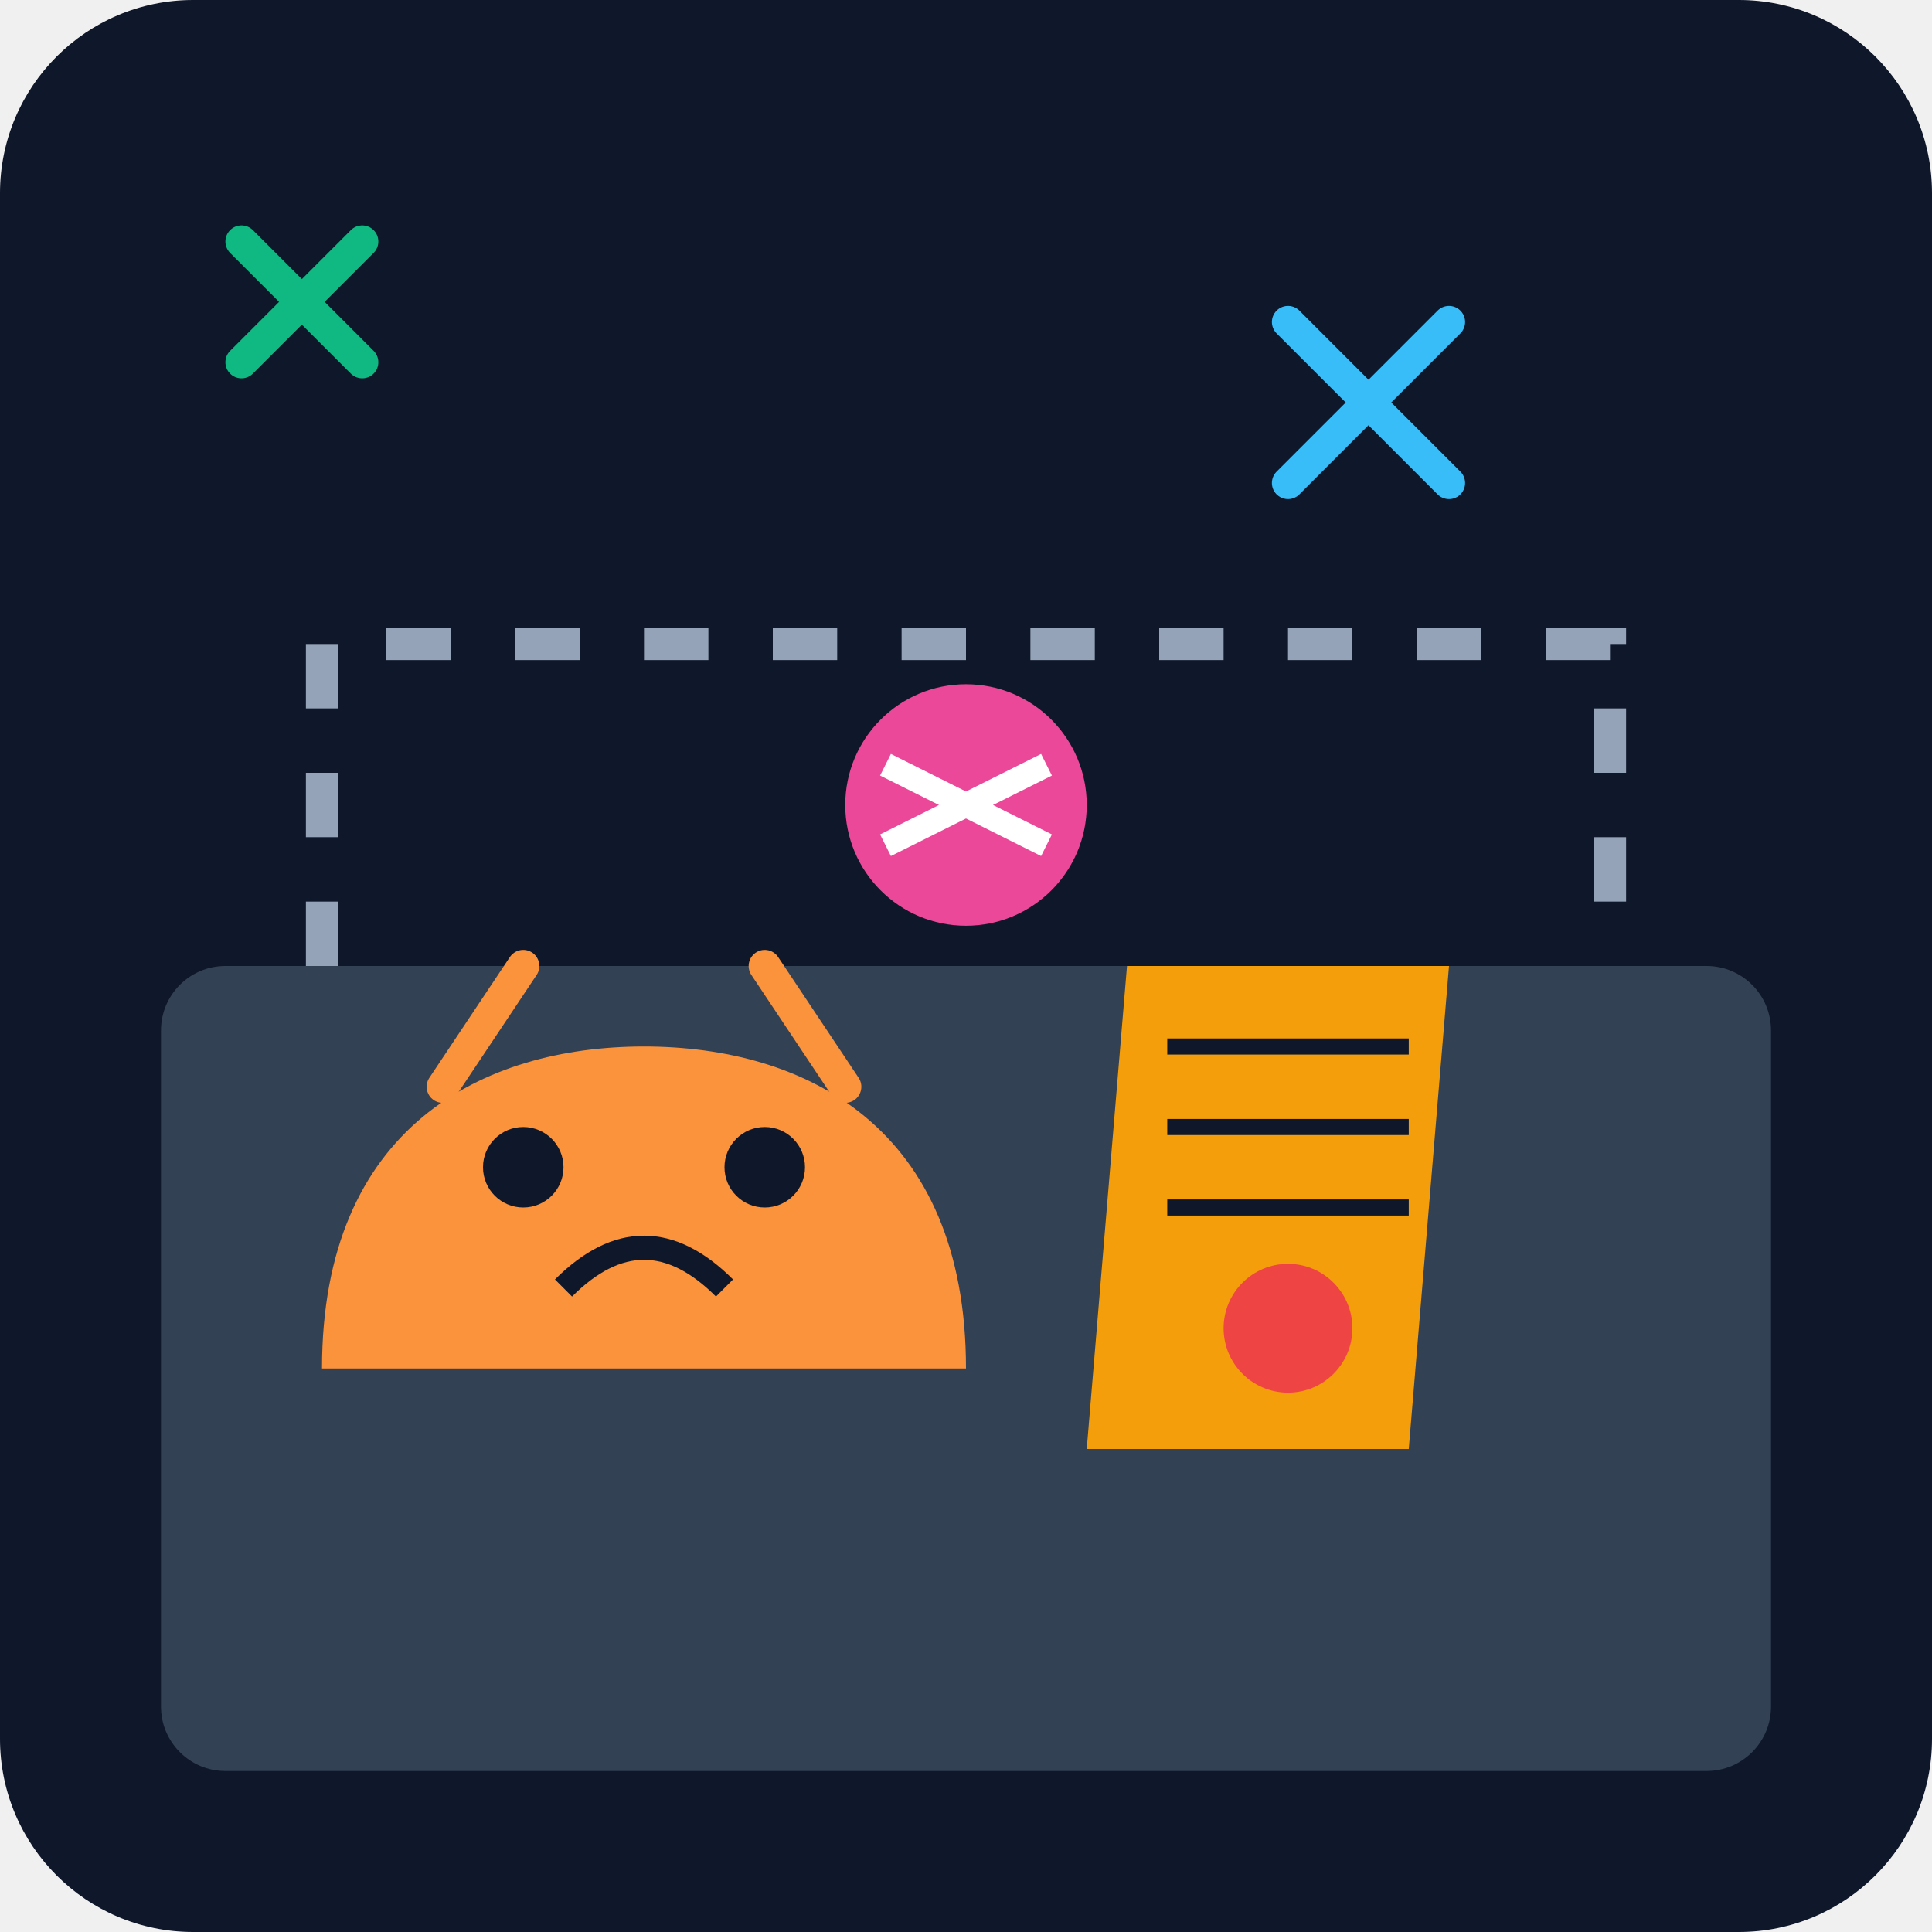
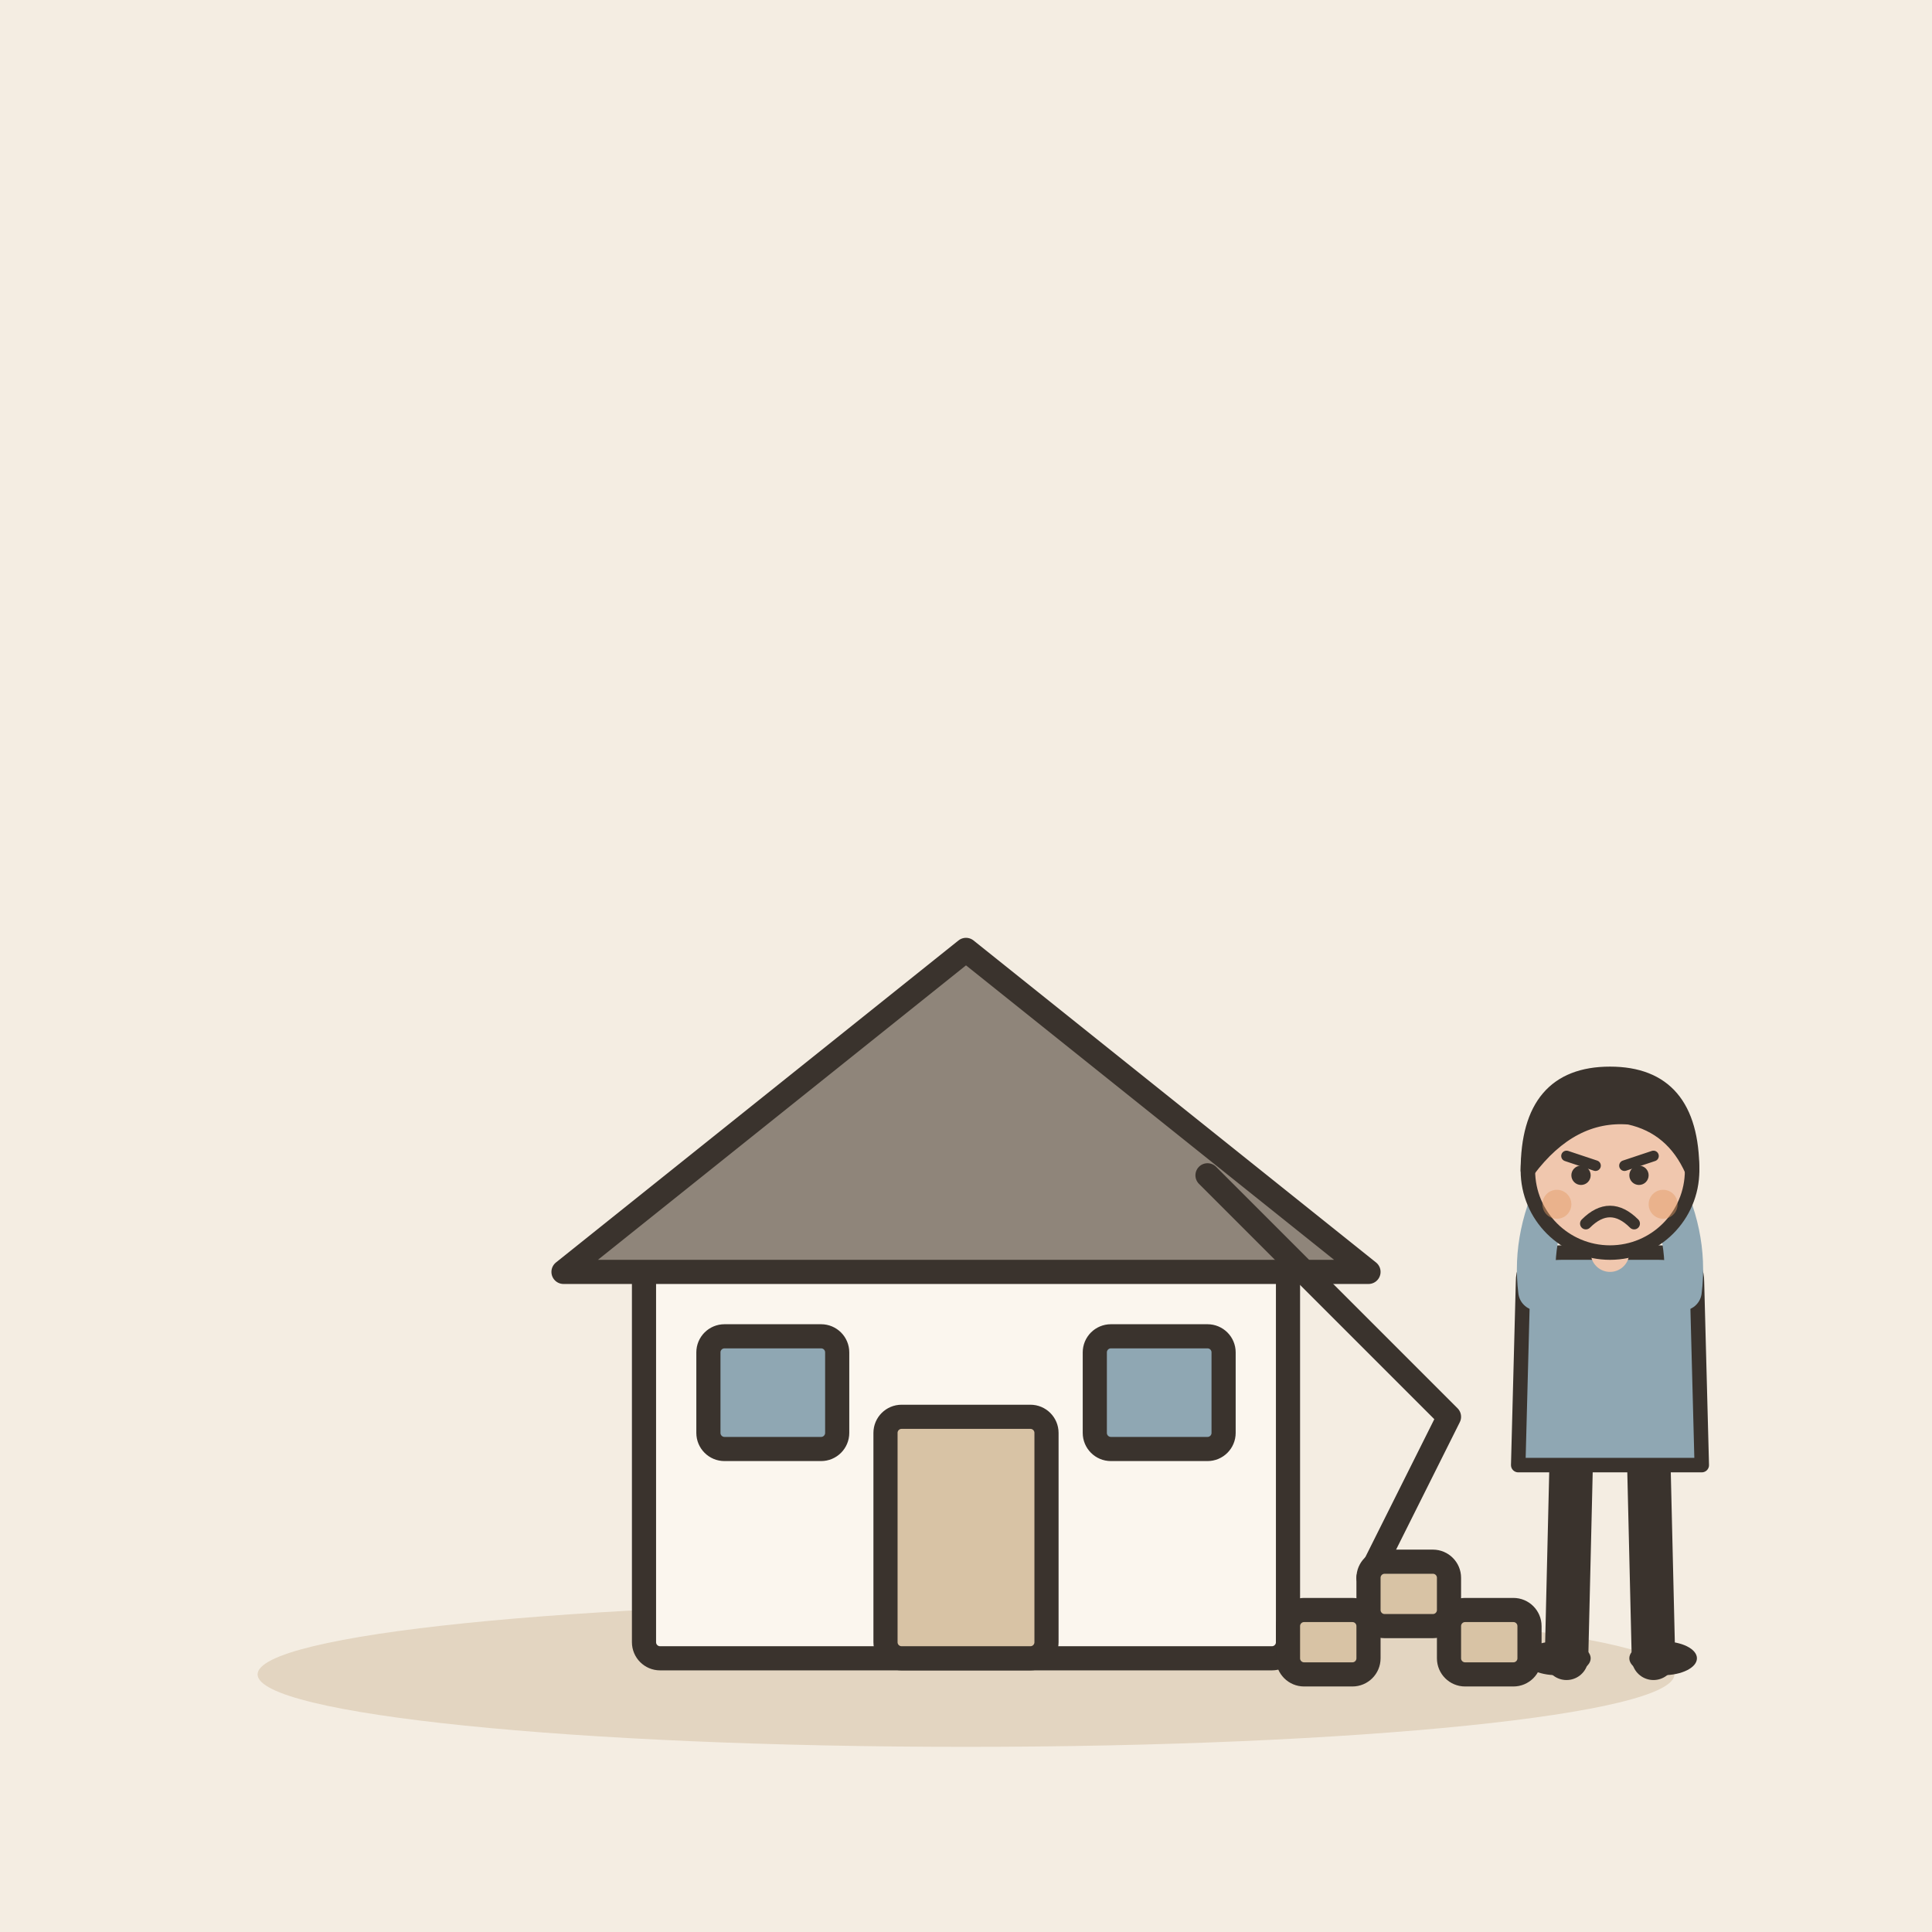
- <svg xmlns="http://www.w3.org/2000/svg" viewBox="0 0 240 240">
-   <defs>
-     <linearGradient id="bg" x1="0" y1="0" x2="0" y2="240">
-       <stop offset="0%" stop-color="#0f172a" />
-       <stop offset="100%" stop-color="#1e293b" />
-     </linearGradient>
-   </defs>
-   <rect width="240" height="240" rx="24" fill="url(#bg)" />
-   <g transform="translate(20, 40)">
-     <rect x="0" y="80" width="200" height="100" rx="8" fill="#334155" />
-     <path d="M20 80 L20 40 L180 40 L180 80" fill="none" stroke="#94a3b8" stroke-width="4" stroke-dasharray="8 8" />
-     <circle cx="100" cy="60" r="15" fill="#ec4899" />
-     <path d="M90 55 L110 65 M90 65 L110 55" stroke="#fff" stroke-width="3" />
+ <svg xmlns="http://www.w3.org/2000/svg" viewBox="0 0 240 240" data-style="editorial">
+   <rect width="240" height="240" fill="#F4EDE2" />
+   <ellipse cx="120" cy="208" rx="88" ry="9" fill="#E3D5C1" />
+   <g transform="translate(120 206)">
+     <g transform="translate(0 0)">
+       <rect x="-40" y="-50" width="80" height="50" rx="2" fill="#FBF6EE" stroke="#3A332D" stroke-width="3" stroke-linecap="round" stroke-linejoin="round" />
+       <path d="M-50 -48L0 -88L50 -48Z" fill="#8F857A" stroke="#3A332D" stroke-width="3" stroke-linecap="round" stroke-linejoin="round" />
+       <rect x="-10" y="-30" width="20" height="30" rx="2" fill="#D8C3A5" stroke="#3A332D" stroke-width="3" stroke-linecap="round" stroke-linejoin="round" />
+       <rect x="-32" y="-40" width="16" height="14" rx="2" fill="#8FA7B3" stroke="#3A332D" stroke-width="3" stroke-linecap="round" stroke-linejoin="round" />
+       <rect x="16" y="-40" width="16" height="14" rx="2" fill="#8FA7B3" stroke="#3A332D" stroke-width="3" stroke-linecap="round" stroke-linejoin="round" />
+     </g>
+     <path d="M30 -60L60 -30L50 -10" fill="none" stroke="#3A332D" stroke-width="3" stroke-linecap="round" stroke-linejoin="round" />
+     <rect x="40" y="-6" width="10" height="8" rx="2" fill="#D8C3A5" stroke="#3A332D" stroke-width="3" stroke-linecap="round" stroke-linejoin="round" />
+     <rect x="50" y="-12" width="10" height="8" rx="2" fill="#D8C3A5" stroke="#3A332D" stroke-width="3" stroke-linecap="round" stroke-linejoin="round" />
+     <rect x="60" y="-6" width="10" height="8" rx="2" fill="#D8C3A5" stroke="#3A332D" stroke-width="3" stroke-linecap="round" stroke-linejoin="round" />
  </g>
-   <g transform="translate(140, 120)">
-     <path d="M0 0 L40 0 L35 60 L-5 60 Z" fill="#f59e0b" />
-     <path d="M5 10 L35 10 M5 20 L35 20 M5 30 L35 30" stroke="#0f172a" stroke-width="2" />
-     <circle cx="20" cy="45" r="8" fill="#ef4444" />
-   </g>
-   <g transform="translate(40, 110)">
-     <path d="M0 60 C0 30, 20 20, 40 20 C60 20, 80 30, 80 60" fill="#fb923c" />
-     <path d="M15 25 L25 10 M65 25 L55 10" stroke="#fb923c" stroke-width="4" stroke-linecap="round" />
-     <circle cx="25" cy="35" r="5" fill="#0f172a" />
-     <circle cx="55" cy="35" r="5" fill="#0f172a" />
-     <path d="M30 50 Q40 40 50 50" stroke="#0f172a" stroke-width="3" fill="none" />
-   </g>
-   <g transform="translate(160, 40)">
-     <path d="M0 0 L20 20 M20 0 L0 20" stroke="#38bdf8" stroke-width="4" stroke-linecap="round" />
-   </g>
-   <g transform="translate(30, 30)">
-     <path d="M0 0 L15 15 M15 0 L0 15" stroke="#10b981" stroke-width="4" stroke-linecap="round" />
+   <g transform="translate(200 206) scale(0.6 0.6)">
+     <path d="M-8 -42L-9 0" stroke="#3A332D" stroke-width="9" stroke-linecap="round" fill="none" />
+     <path d="M8 -42L9 0" stroke="#3A332D" stroke-width="9" stroke-linecap="round" fill="none" />
+     <ellipse cx="-11" cy="0" rx="7" ry="3.5" fill="#3A332D" />
+     <ellipse cx="11" cy="0" rx="7" ry="3.5" fill="#3A332D" />
+     <path d="M-18 -78Q-18 -84 -10 -84L10 -84Q18 -84 18 -78L19 -40L-19 -40Z" fill="#8FA7B3" stroke="#3A332D" stroke-width="3" stroke-linecap="round" stroke-linejoin="round" />
+     <path d="M-15 -76Q-16.5 -88 -10 -100" fill="none" stroke="#8FA7B3" stroke-width="8" stroke-linecap="round" stroke-linejoin="round" />
+     <circle cx="-10" cy="-100" r="4.6" fill="#F0C7AE" stroke="#3A332D" stroke-linecap="round" stroke-linejoin="round" stroke-width="2" />
+     <path d="M15 -76Q16.5 -88 10 -100" fill="none" stroke="#8FA7B3" stroke-width="8" stroke-linecap="round" stroke-linejoin="round" />
+     <circle cx="10" cy="-100" r="4.6" fill="#F0C7AE" stroke="#3A332D" stroke-linecap="round" stroke-linejoin="round" stroke-width="2" />
+     <path d="M0 -84L0 -88" stroke="#F0C7AE" stroke-width="8" stroke-linecap="round" fill="none" />
+     <circle cx="0" cy="-101" r="17" fill="#F0C7AE" stroke="#3A332D" stroke-width="3" stroke-linecap="round" stroke-linejoin="round" />
+     <path d="M-17 -101Q-17 -121 0 -121Q17 -121 17 -101Q13 -110 4 -112Q-8 -113 -17 -101Z" fill="#3A332D" stroke="#3A332D" stroke-width="3" stroke-linecap="round" stroke-linejoin="round" />
+     <path d="M-9 -104L-3 -102" fill="none" stroke="#3A332D" stroke-width="2.2" stroke-linecap="round" stroke-linejoin="round" />
+     <path d="M9 -104L3 -102" fill="none" stroke="#3A332D" stroke-width="2.2" stroke-linecap="round" stroke-linejoin="round" />
+     <circle cx="-6" cy="-100" r="2" fill="#3A332D" />
+     <circle cx="6" cy="-100" r="2" fill="#3A332D" />
+     <path d="M-5 -90Q0 -95 5 -90" fill="none" stroke="#3A332D" stroke-width="2.4" stroke-linecap="round" stroke-linejoin="round" />
+     <circle cx="-11" cy="-94" r="3" fill="#E39A62" opacity="0.45" />
+     <circle cx="11" cy="-94" r="3" fill="#E39A62" opacity="0.45" />
  </g>
</svg>
